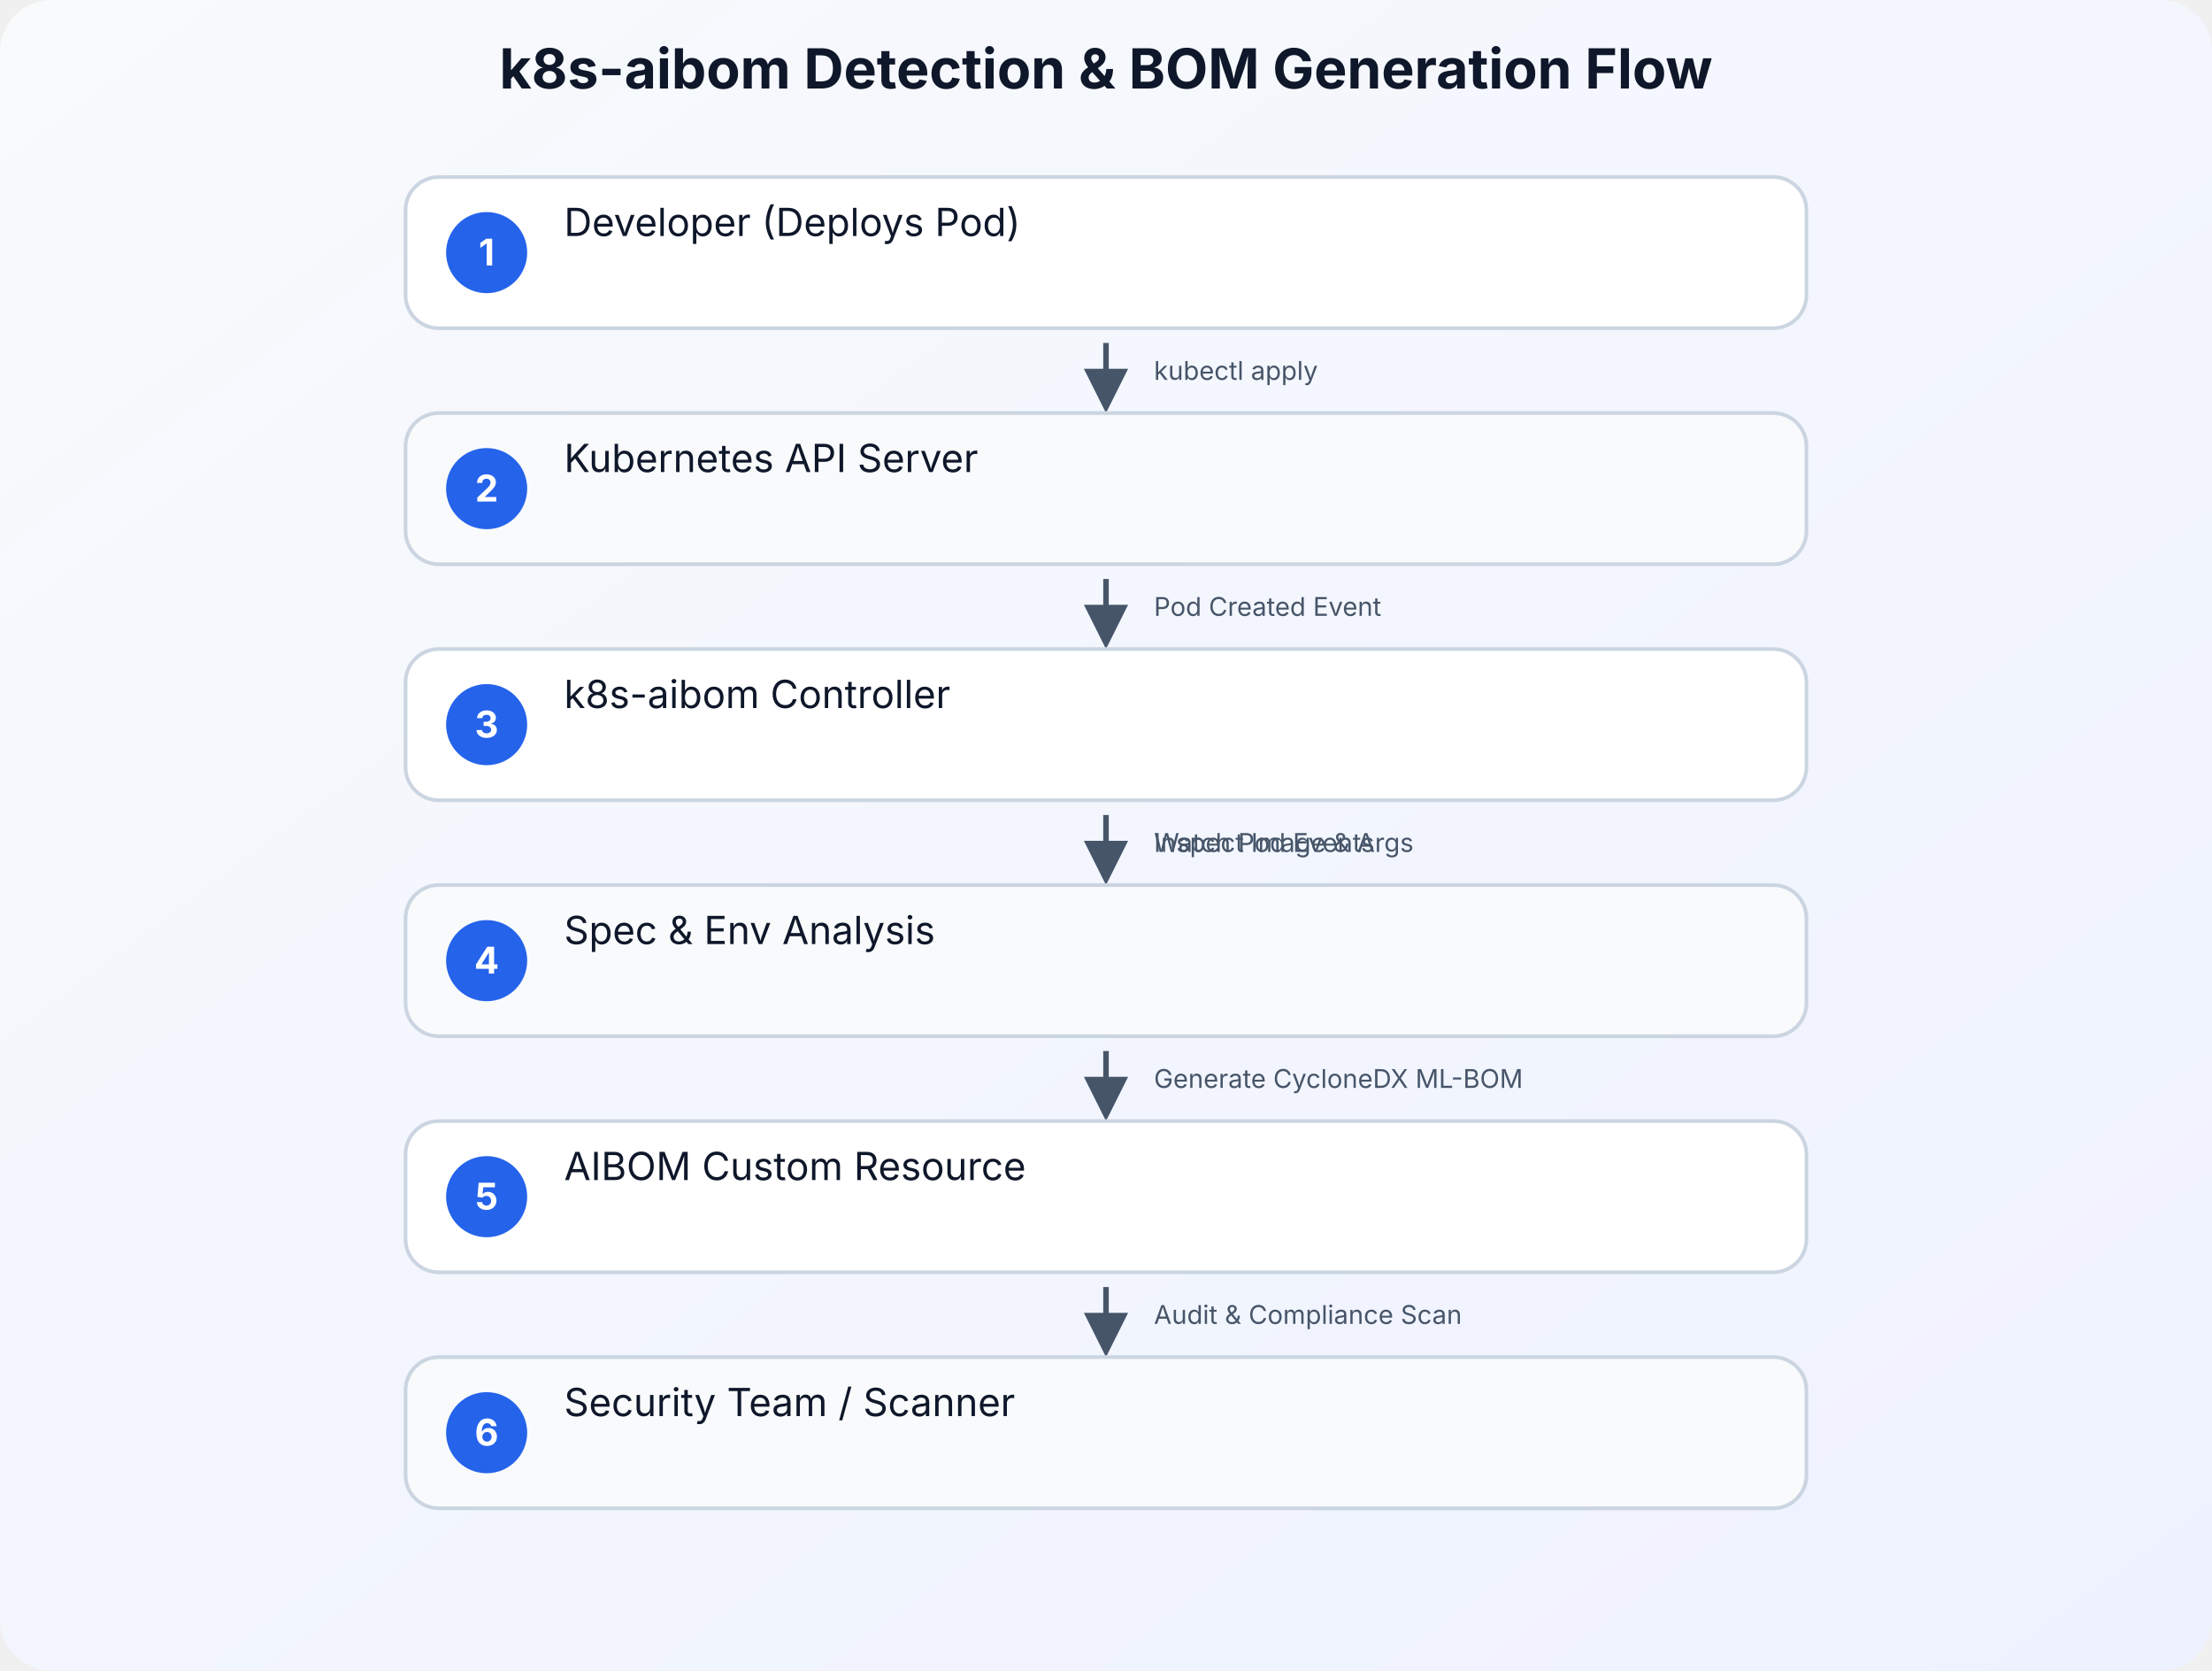
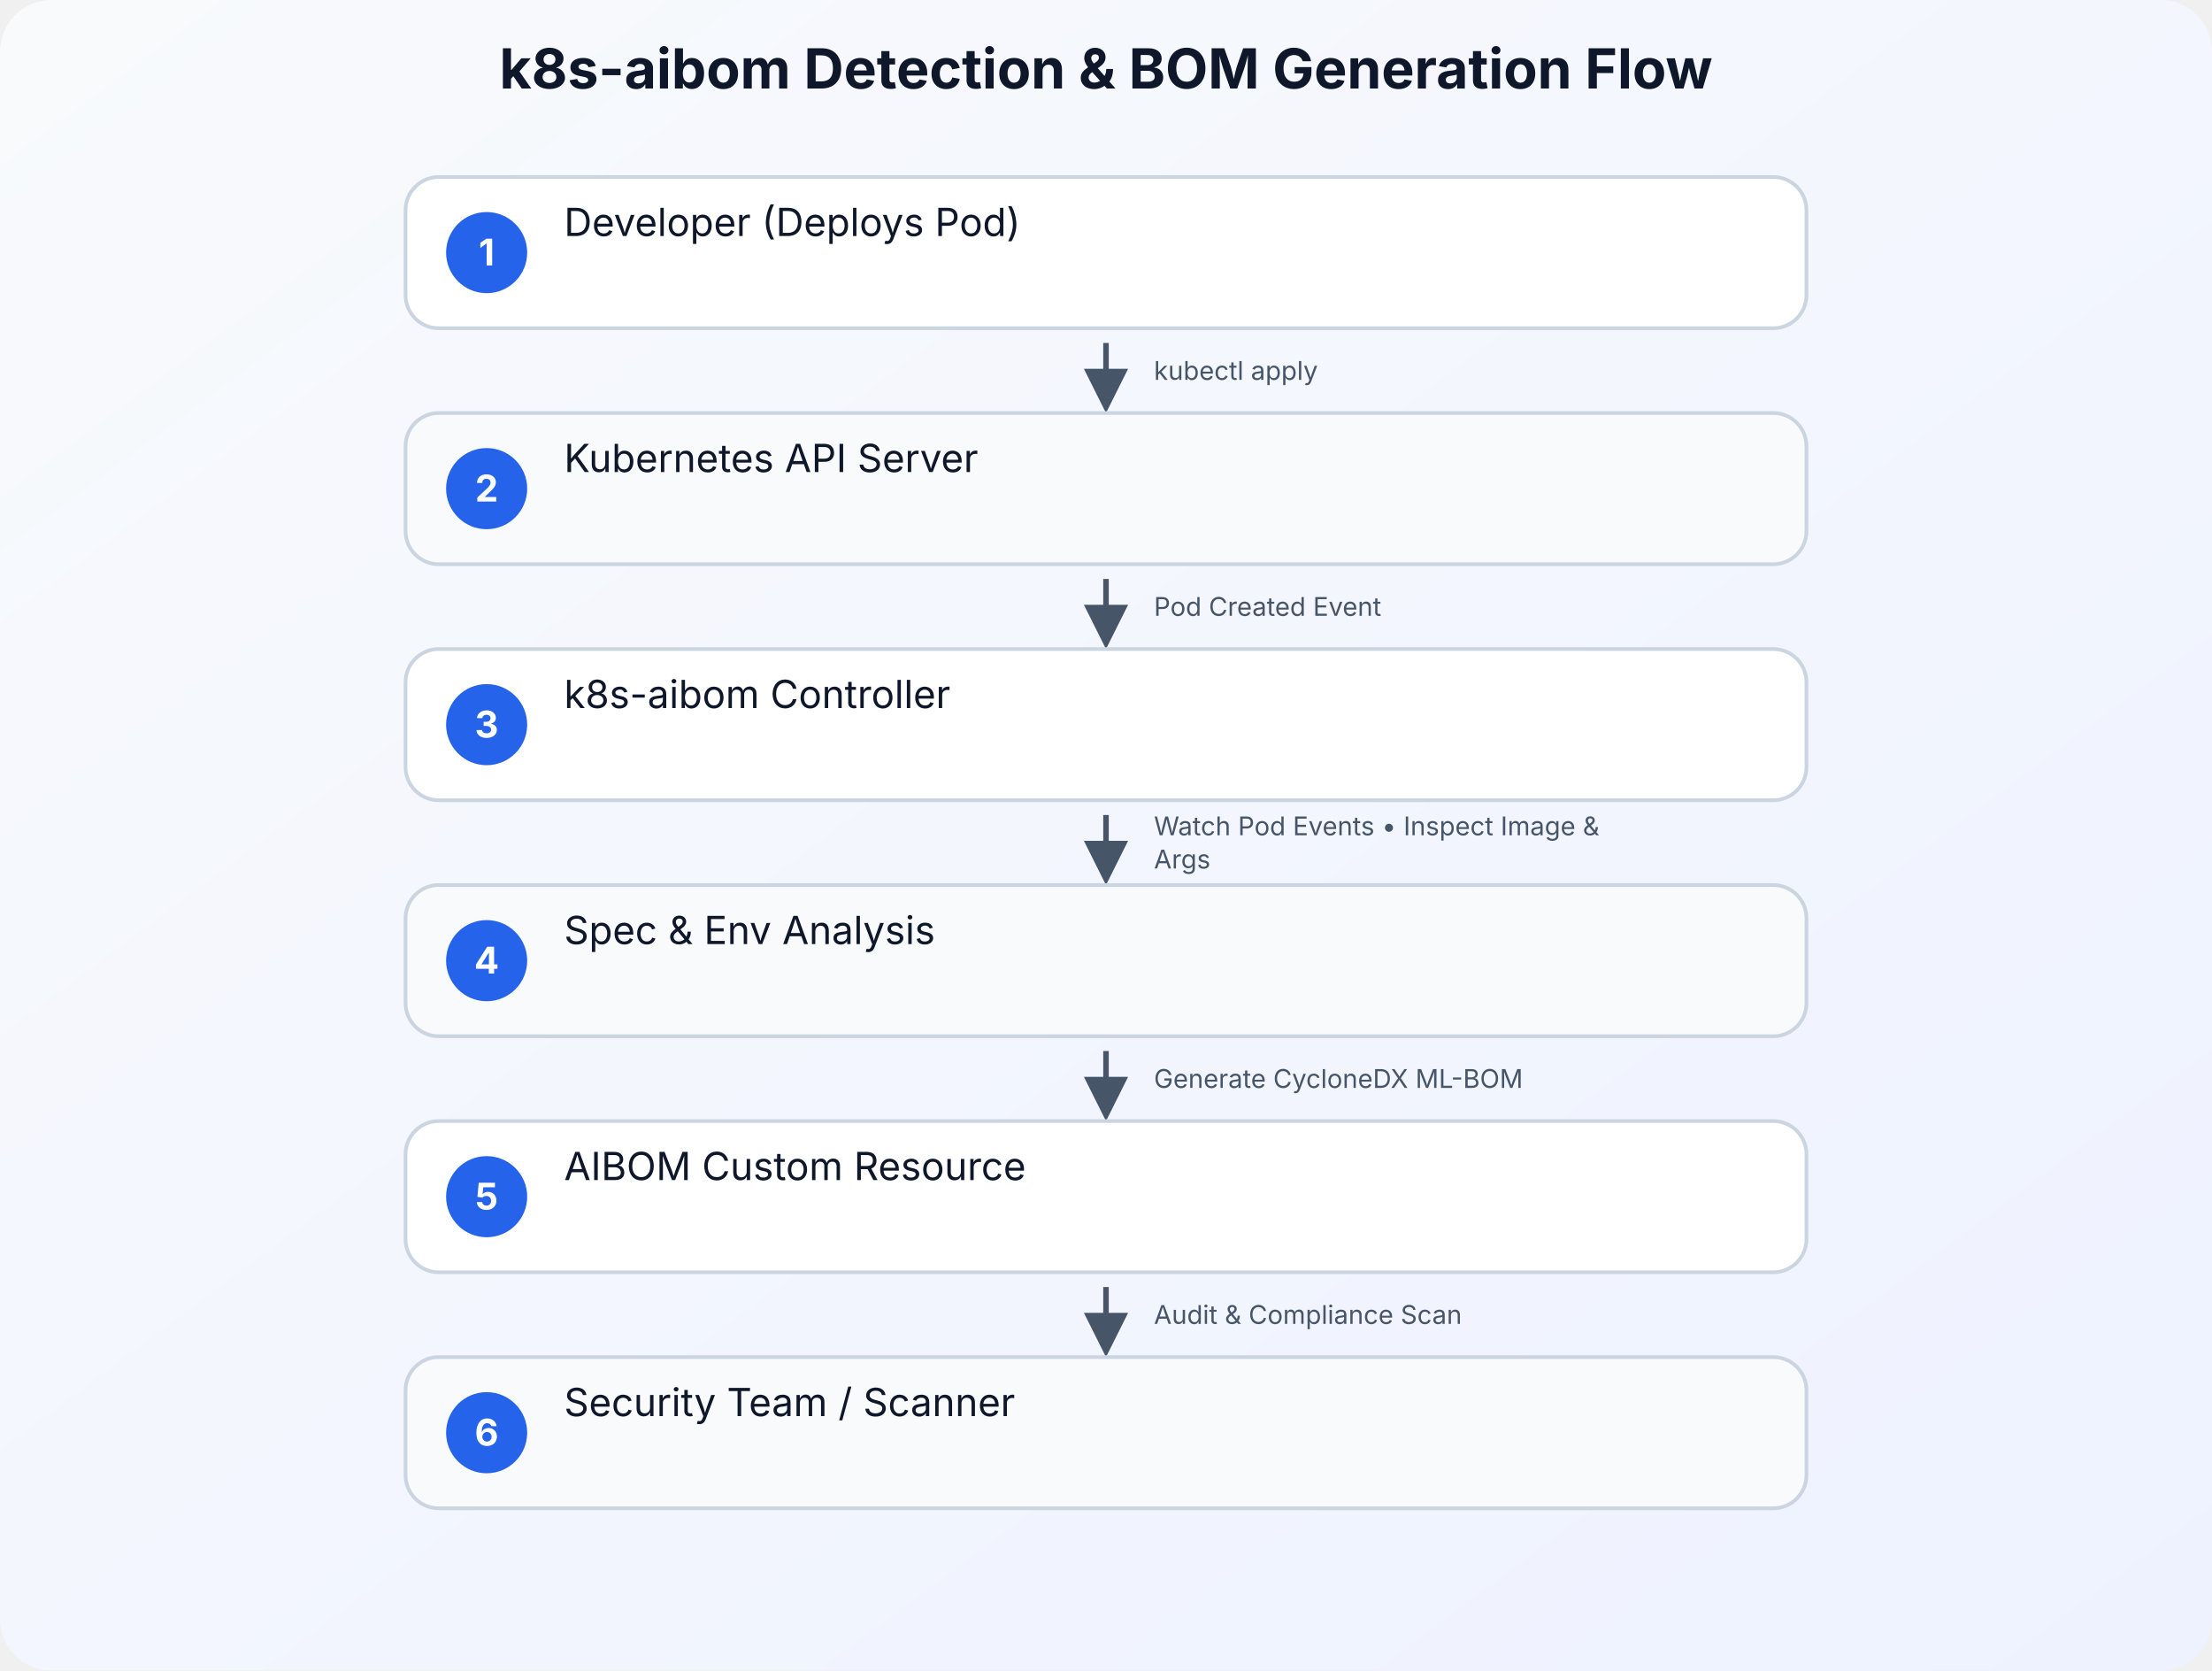
- <svg xmlns="http://www.w3.org/2000/svg" width="1200" height="906" viewBox="0 0 1200 906" role="img" aria-labelledby="title desc">
+ <svg xmlns="http://www.w3.org/2000/svg" width="1200" height="906" viewBox="0 0 1200 906" role="img" aria-labelledby="title desc" data-text-collision-check="strict">
  <defs>
    <linearGradient id="bg" x1="0" x2="1" y1="0" y2="1">
      <stop offset="0" stop-color="#f8fafc" />
      <stop offset="1" stop-color="#eef2ff" />
    </linearGradient>
    <marker id="arrow" markerWidth="12" markerHeight="12" refX="6" refY="6" orient="auto">
      <path d="M2,2 L10,6 L2,10 z" fill="#475569" />
    </marker>
  </defs>
  <rect width="1200" height="100%" rx="28" fill="url(#bg)" />
  <text x="600.0" y="48" text-anchor="middle" font-family="Inter, Arial, sans-serif" font-size="30" font-weight="700" fill="#0f172a">k8s-aibom Detection &amp; BOM Generation Flow</text>
  <rect x="220" y="96" width="760" height="82" rx="18" fill="#ffffff" stroke="#cbd5e1" stroke-width="2" />
  <circle cx="264" cy="137.0" r="22" fill="#2563eb" />
  <text x="264" y="144.0" text-anchor="middle" font-family="Inter, Arial, sans-serif" font-size="20" font-weight="700" fill="#ffffff">1</text>
  <text x="306" y="128" font-family="Inter, Arial, sans-serif" font-size="21" fill="#0f172a">Developer (Deploys Pod)</text>
  <line x1="600" y1="186" x2="600" y2="212" stroke="#475569" stroke-width="3" marker-end="url(#arrow)" />
  <rect x="220" y="224" width="760" height="82" rx="18" fill="#f8fafc" stroke="#cbd5e1" stroke-width="2" />
  <circle cx="264" cy="265.0" r="22" fill="#2563eb" />
  <text x="264" y="272.0" text-anchor="middle" font-family="Inter, Arial, sans-serif" font-size="20" font-weight="700" fill="#ffffff">2</text>
  <text x="306" y="256" font-family="Inter, Arial, sans-serif" font-size="21" fill="#0f172a">Kubernetes API Server</text>
  <line x1="600" y1="314" x2="600" y2="340" stroke="#475569" stroke-width="3" marker-end="url(#arrow)" />
  <rect x="220" y="352" width="760" height="82" rx="18" fill="#ffffff" stroke="#cbd5e1" stroke-width="2" />
  <circle cx="264" cy="393.0" r="22" fill="#2563eb" />
  <text x="264" y="400.0" text-anchor="middle" font-family="Inter, Arial, sans-serif" font-size="20" font-weight="700" fill="#ffffff">3</text>
  <text x="306" y="384" font-family="Inter, Arial, sans-serif" font-size="21" fill="#0f172a">k8s-aibom Controller</text>
  <line x1="600" y1="442" x2="600" y2="468" stroke="#475569" stroke-width="3" marker-end="url(#arrow)" />
  <rect x="220" y="480" width="760" height="82" rx="18" fill="#f8fafc" stroke="#cbd5e1" stroke-width="2" />
  <circle cx="264" cy="521.0" r="22" fill="#2563eb" />
  <text x="264" y="528.0" text-anchor="middle" font-family="Inter, Arial, sans-serif" font-size="20" font-weight="700" fill="#ffffff">4</text>
  <text x="306" y="512" font-family="Inter, Arial, sans-serif" font-size="21" fill="#0f172a">Spec &amp; Env Analysis</text>
  <line x1="600" y1="570" x2="600" y2="596" stroke="#475569" stroke-width="3" marker-end="url(#arrow)" />
  <rect x="220" y="608" width="760" height="82" rx="18" fill="#ffffff" stroke="#cbd5e1" stroke-width="2" />
  <circle cx="264" cy="649.0" r="22" fill="#2563eb" />
  <text x="264" y="656.0" text-anchor="middle" font-family="Inter, Arial, sans-serif" font-size="20" font-weight="700" fill="#ffffff">5</text>
  <text x="306" y="640" font-family="Inter, Arial, sans-serif" font-size="21" fill="#0f172a">AIBOM Custom Resource</text>
  <line x1="600" y1="698" x2="600" y2="724" stroke="#475569" stroke-width="3" marker-end="url(#arrow)" />
  <rect x="220" y="736" width="760" height="82" rx="18" fill="#f8fafc" stroke="#cbd5e1" stroke-width="2" />
  <circle cx="264" cy="777.0" r="22" fill="#2563eb" />
  <text x="264" y="784.0" text-anchor="middle" font-family="Inter, Arial, sans-serif" font-size="20" font-weight="700" fill="#ffffff">6</text>
  <text x="306" y="768" font-family="Inter, Arial, sans-serif" font-size="21" fill="#0f172a">Security Team / Scanner</text>
  <text x="626.0" y="206.0" font-family="Inter, Arial, sans-serif" font-size="14" fill="#475569">kubectl apply</text>
-   <text x="626.0" y="462.0" font-family="Inter, Arial, sans-serif" font-size="14" fill="#475569">Watch Pod Events</text>
  <text x="626.0" y="334.0" font-family="Inter, Arial, sans-serif" font-size="14" fill="#475569">Pod Created Event</text>
-   <text x="626.0" y="462.0" font-family="Inter, Arial, sans-serif" font-size="14" fill="#475569">Inspect Image &amp; Args</text>
+   <text x="626.0" y="453.0" font-family="Inter, Arial, sans-serif" font-size="14" fill="#475569">Watch Pod Events • Inspect Image &amp;</text>
+   <text x="626.0" y="471.0" font-family="Inter, Arial, sans-serif" font-size="14" fill="#475569">Args</text>
  <text x="626.0" y="590.0" font-family="Inter, Arial, sans-serif" font-size="14" fill="#475569">Generate CycloneDX ML-BOM</text>
  <text x="626.0" y="718.0" font-family="Inter, Arial, sans-serif" font-size="14" fill="#475569">Audit &amp; Compliance Scan</text>
</svg>
